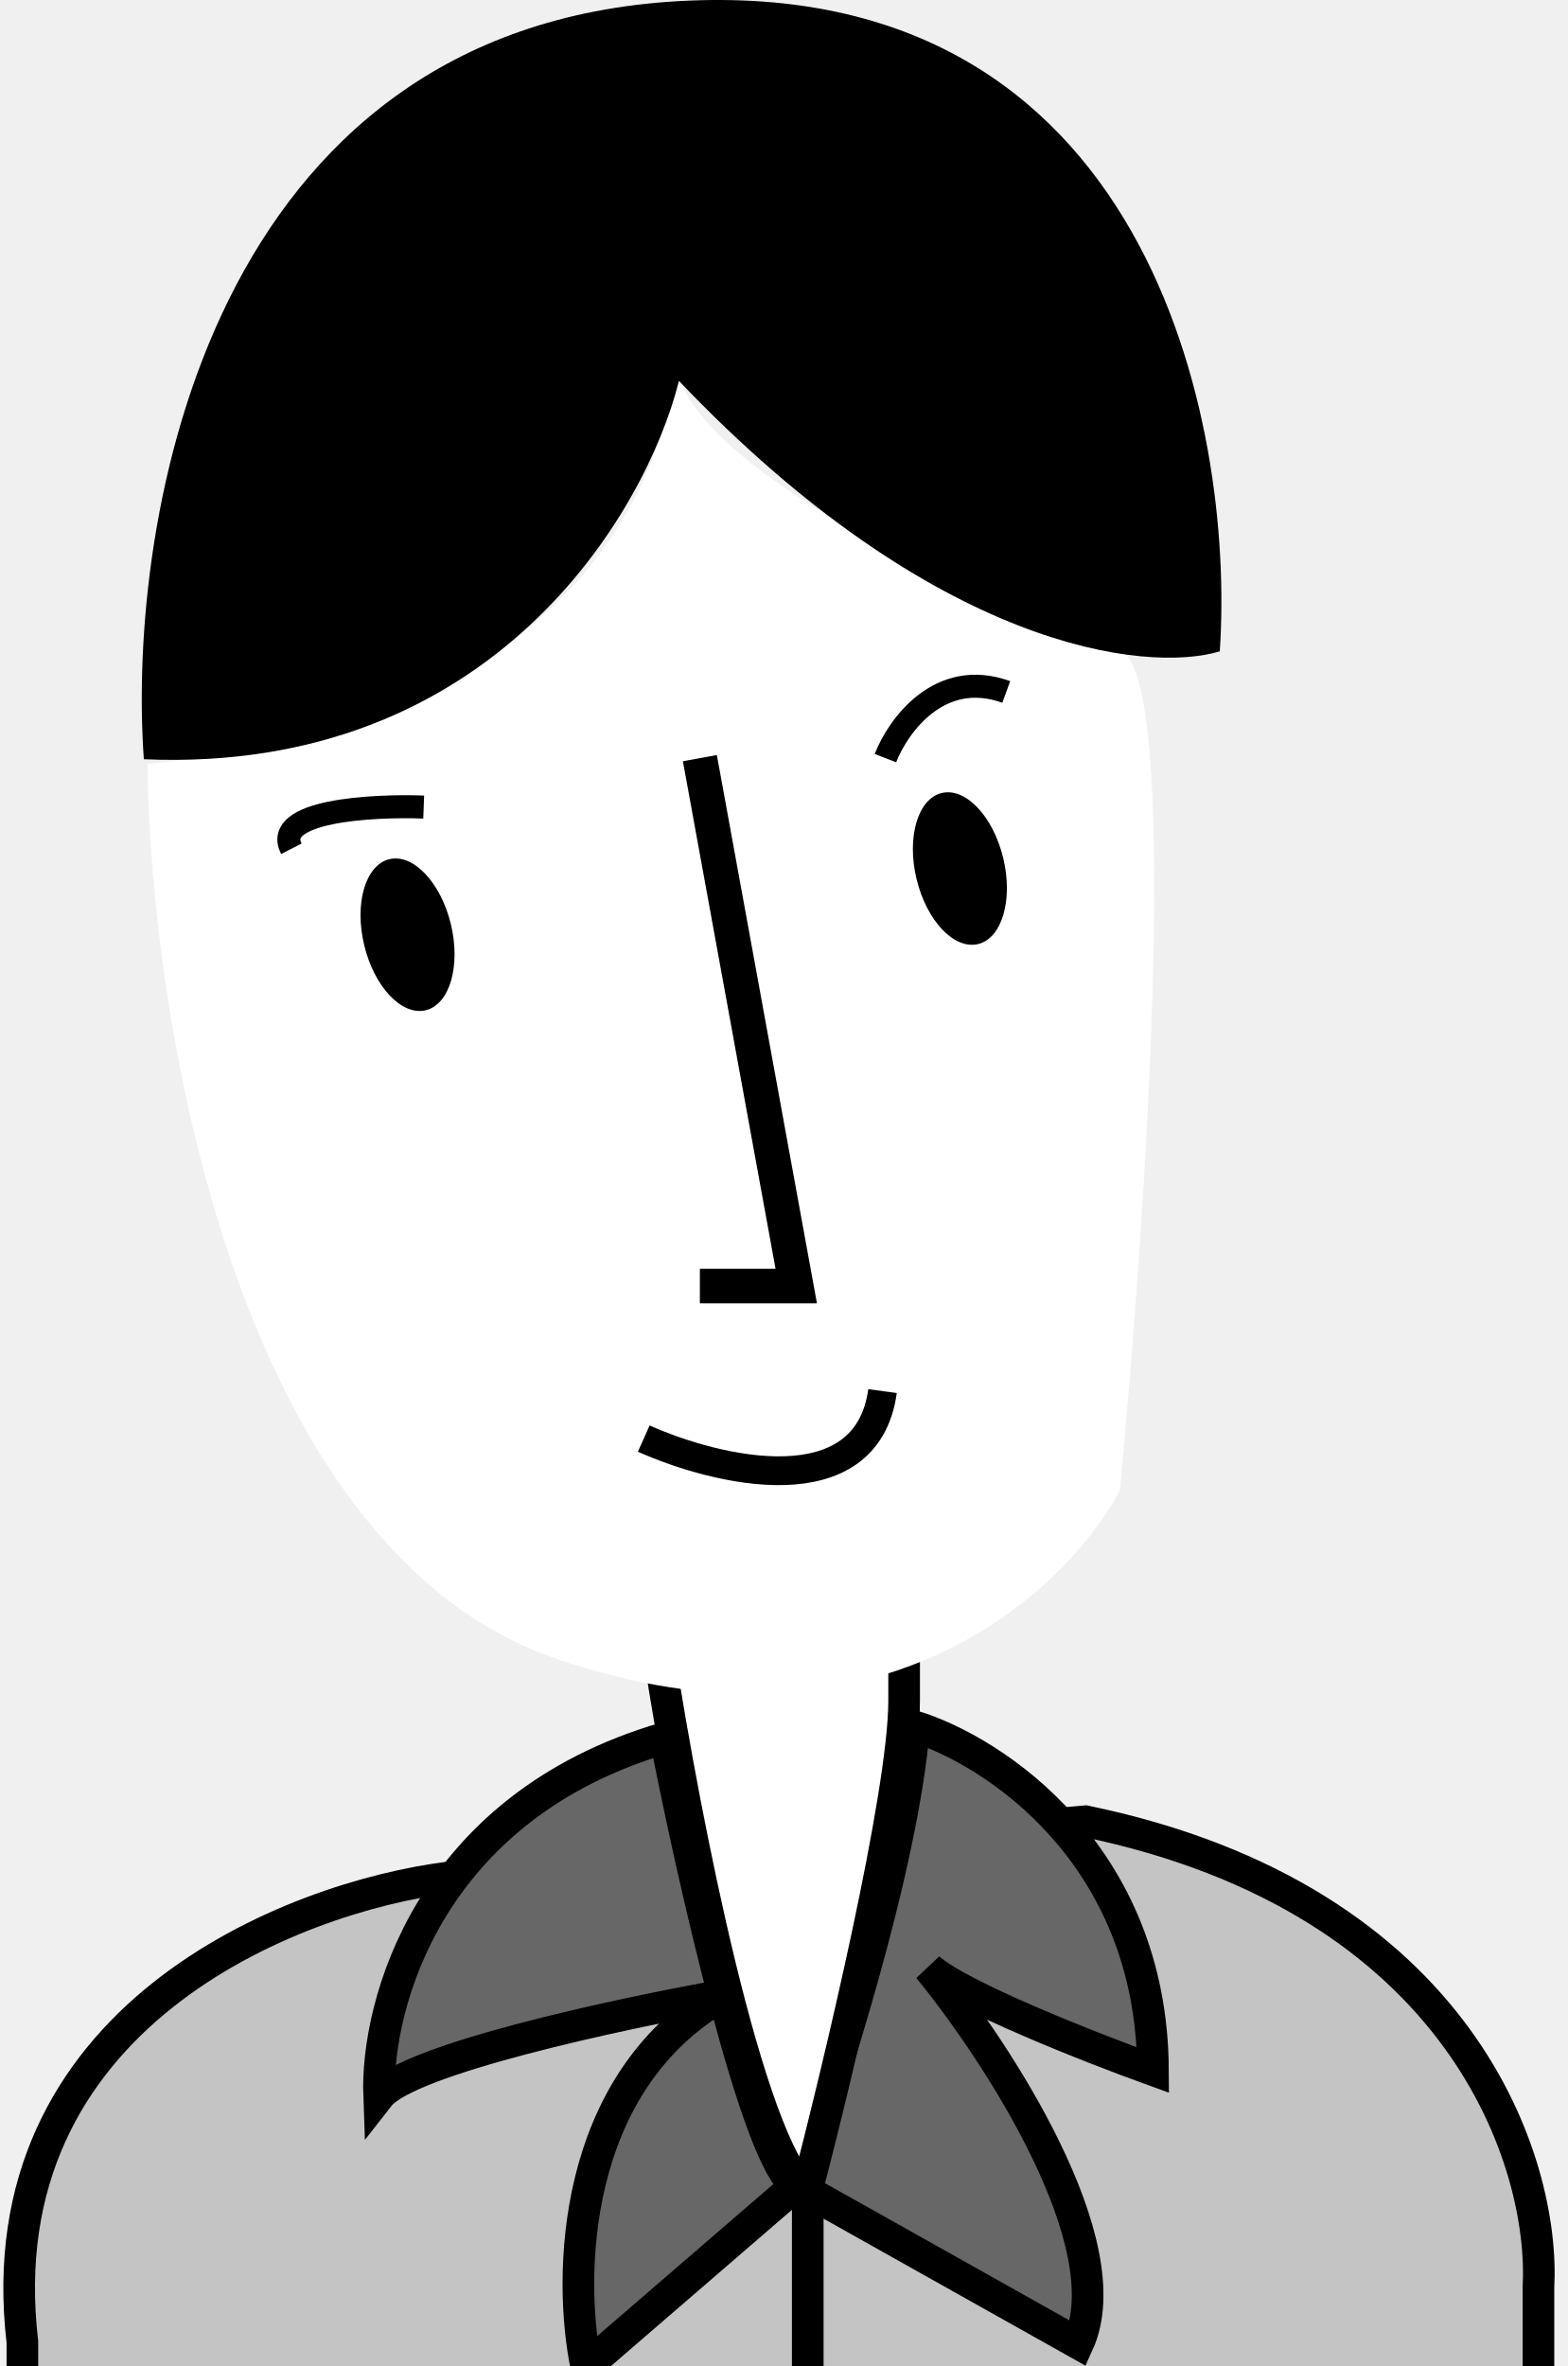
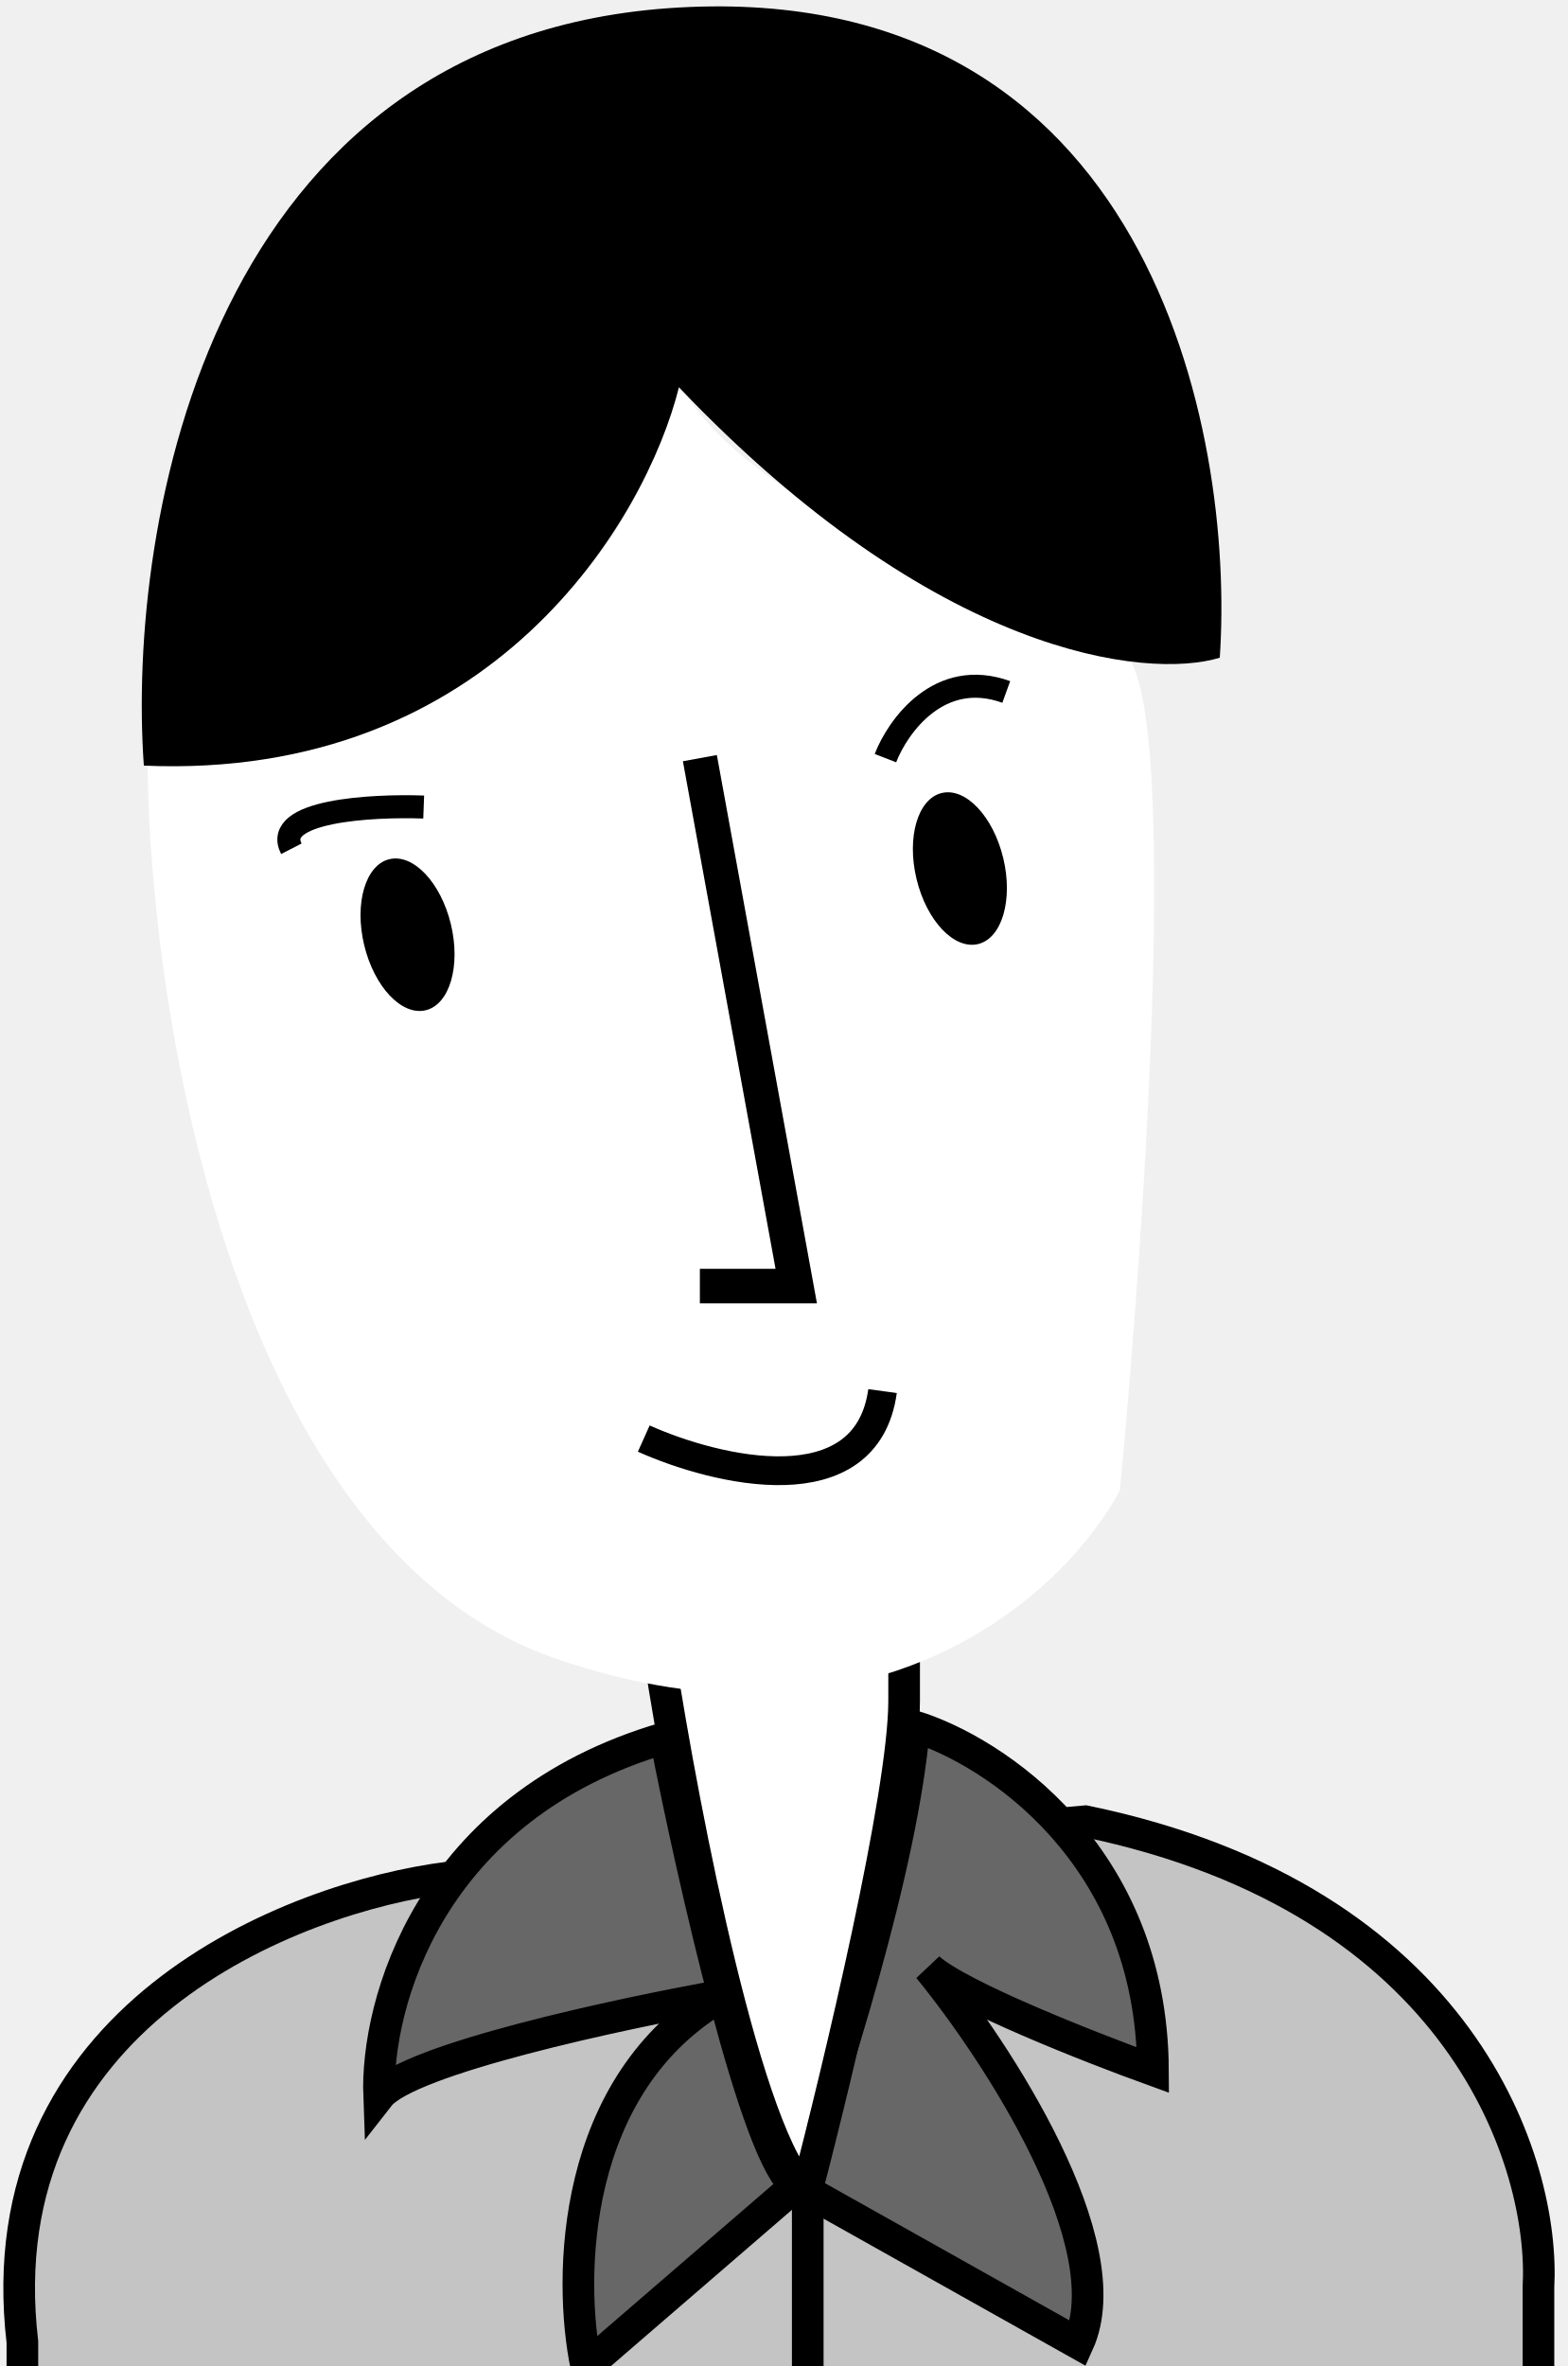
<svg xmlns="http://www.w3.org/2000/svg" width="491" height="741" viewBox="0 0 491 741" fill="none">
  <mask id="mask0" mask-type="alpha" maskUnits="userSpaceOnUse" x="0" y="0" width="491" height="741">
    <rect width="491" height="741" fill="#C4C4C4" />
  </mask>
  <g mask="url(#mask0)">
    <path d="M140.821 587.959C91.261 594.116 -4.885 631.842 7.01 733.484V1077.25H481.883V716.364C483.986 677.917 458.545 594.897 339.962 570.388L140.821 587.959Z" fill="#C4C4C4" stroke="black" stroke-width="9.912" />
    <path d="M183.625 741.143L249.405 684.375C237.151 677.498 216.966 588.097 208.405 544.256C134.155 565.882 117.695 628.057 118.746 656.441C127.757 644.907 194.288 630.61 226.427 624.903C178.489 652.296 177.919 713.81 183.625 741.143Z" fill="#676767" />
    <path d="M361.14 648.331C360.779 580.57 311.129 548.311 286.349 540.651C282.745 584.624 260.218 654.789 249.405 684.375L337.711 733.935C351.768 702.937 312.331 642.624 290.855 616.343C300.226 624.993 341.616 641.273 361.14 648.331Z" fill="#676767" />
    <path d="M249.405 684.375L337.711 733.935C351.768 702.937 312.331 642.624 290.855 616.343C300.226 624.993 341.616 641.273 361.14 648.331C360.779 580.57 311.129 548.311 286.349 540.651C282.745 584.624 260.218 654.789 249.405 684.375ZM249.405 684.375L183.625 741.143C177.919 713.81 178.489 652.296 226.427 624.903C194.288 630.61 127.757 644.907 118.746 656.441C117.695 628.057 134.155 565.882 208.405 544.256C216.966 588.097 237.151 677.498 249.405 684.375Z" stroke="black" stroke-width="9.912" />
    <path d="M206.601 518.996C214.26 568.52 234.174 671.381 252.556 686.629C262.768 647.531 283.193 562.004 283.193 532.68V513.62L206.601 518.996Z" fill="white" stroke="black" stroke-width="9.912" />
    <path d="M46.207 239.238C46.958 318.234 73.6 484.875 174.161 519.476C274.723 554.078 333.804 498.751 350.774 466.763C358.884 382.211 370.238 211.215 350.774 203.645C308.123 188.627 220.567 149.941 211.556 115.339C207.201 151.533 178.487 226.984 46.207 239.238Z" fill="white" />
    <ellipse cx="127.652" cy="292.742" rx="13.967" ry="24.329" transform="rotate(-13.5216 127.652 292.742)" fill="black" />
    <ellipse cx="300.66" cy="272.016" rx="13.967" ry="24.329" transform="rotate(-13.5216 300.66 272.016)" fill="black" />
    <path d="M132.711 252.756C116.342 252.155 85.134 253.928 91.261 265.822" stroke="black" stroke-width="7.209" />
    <path d="M277.337 237.437C281.242 227.375 294.277 209.143 315.183 216.712" stroke="black" stroke-width="7.209" />
    <path d="M219.217 237.437L249.403 402.786H219.217" stroke="black" stroke-width="10.813" />
    <path d="M201.644 450.543C224.471 460.755 271.388 472.079 276.434 435.675" stroke="black" stroke-width="9.011" />
    <path d="M253.006 687.98V1074.55" stroke="black" stroke-width="9.912" />
-     <path d="M212.66 0.351C65.602 8.641 39.651 162.096 45.057 237.787C154.27 242.474 202.297 160.744 212.66 119.294C293.037 203.635 359.086 210.905 382.063 203.997C386.869 132.661 359.717 -7.939 212.66 0.351Z" fill="black" />
+     <path d="M212.66 2.351C65.602 10.641 39.651 164.096 45.057 239.787C154.27 244.474 202.297 162.744 212.66 121.294C293.037 205.635 359.086 212.905 382.063 205.997C386.869 134.661 359.717 -5.939 212.66 2.351Z" fill="black" />
  </g>
</svg>
